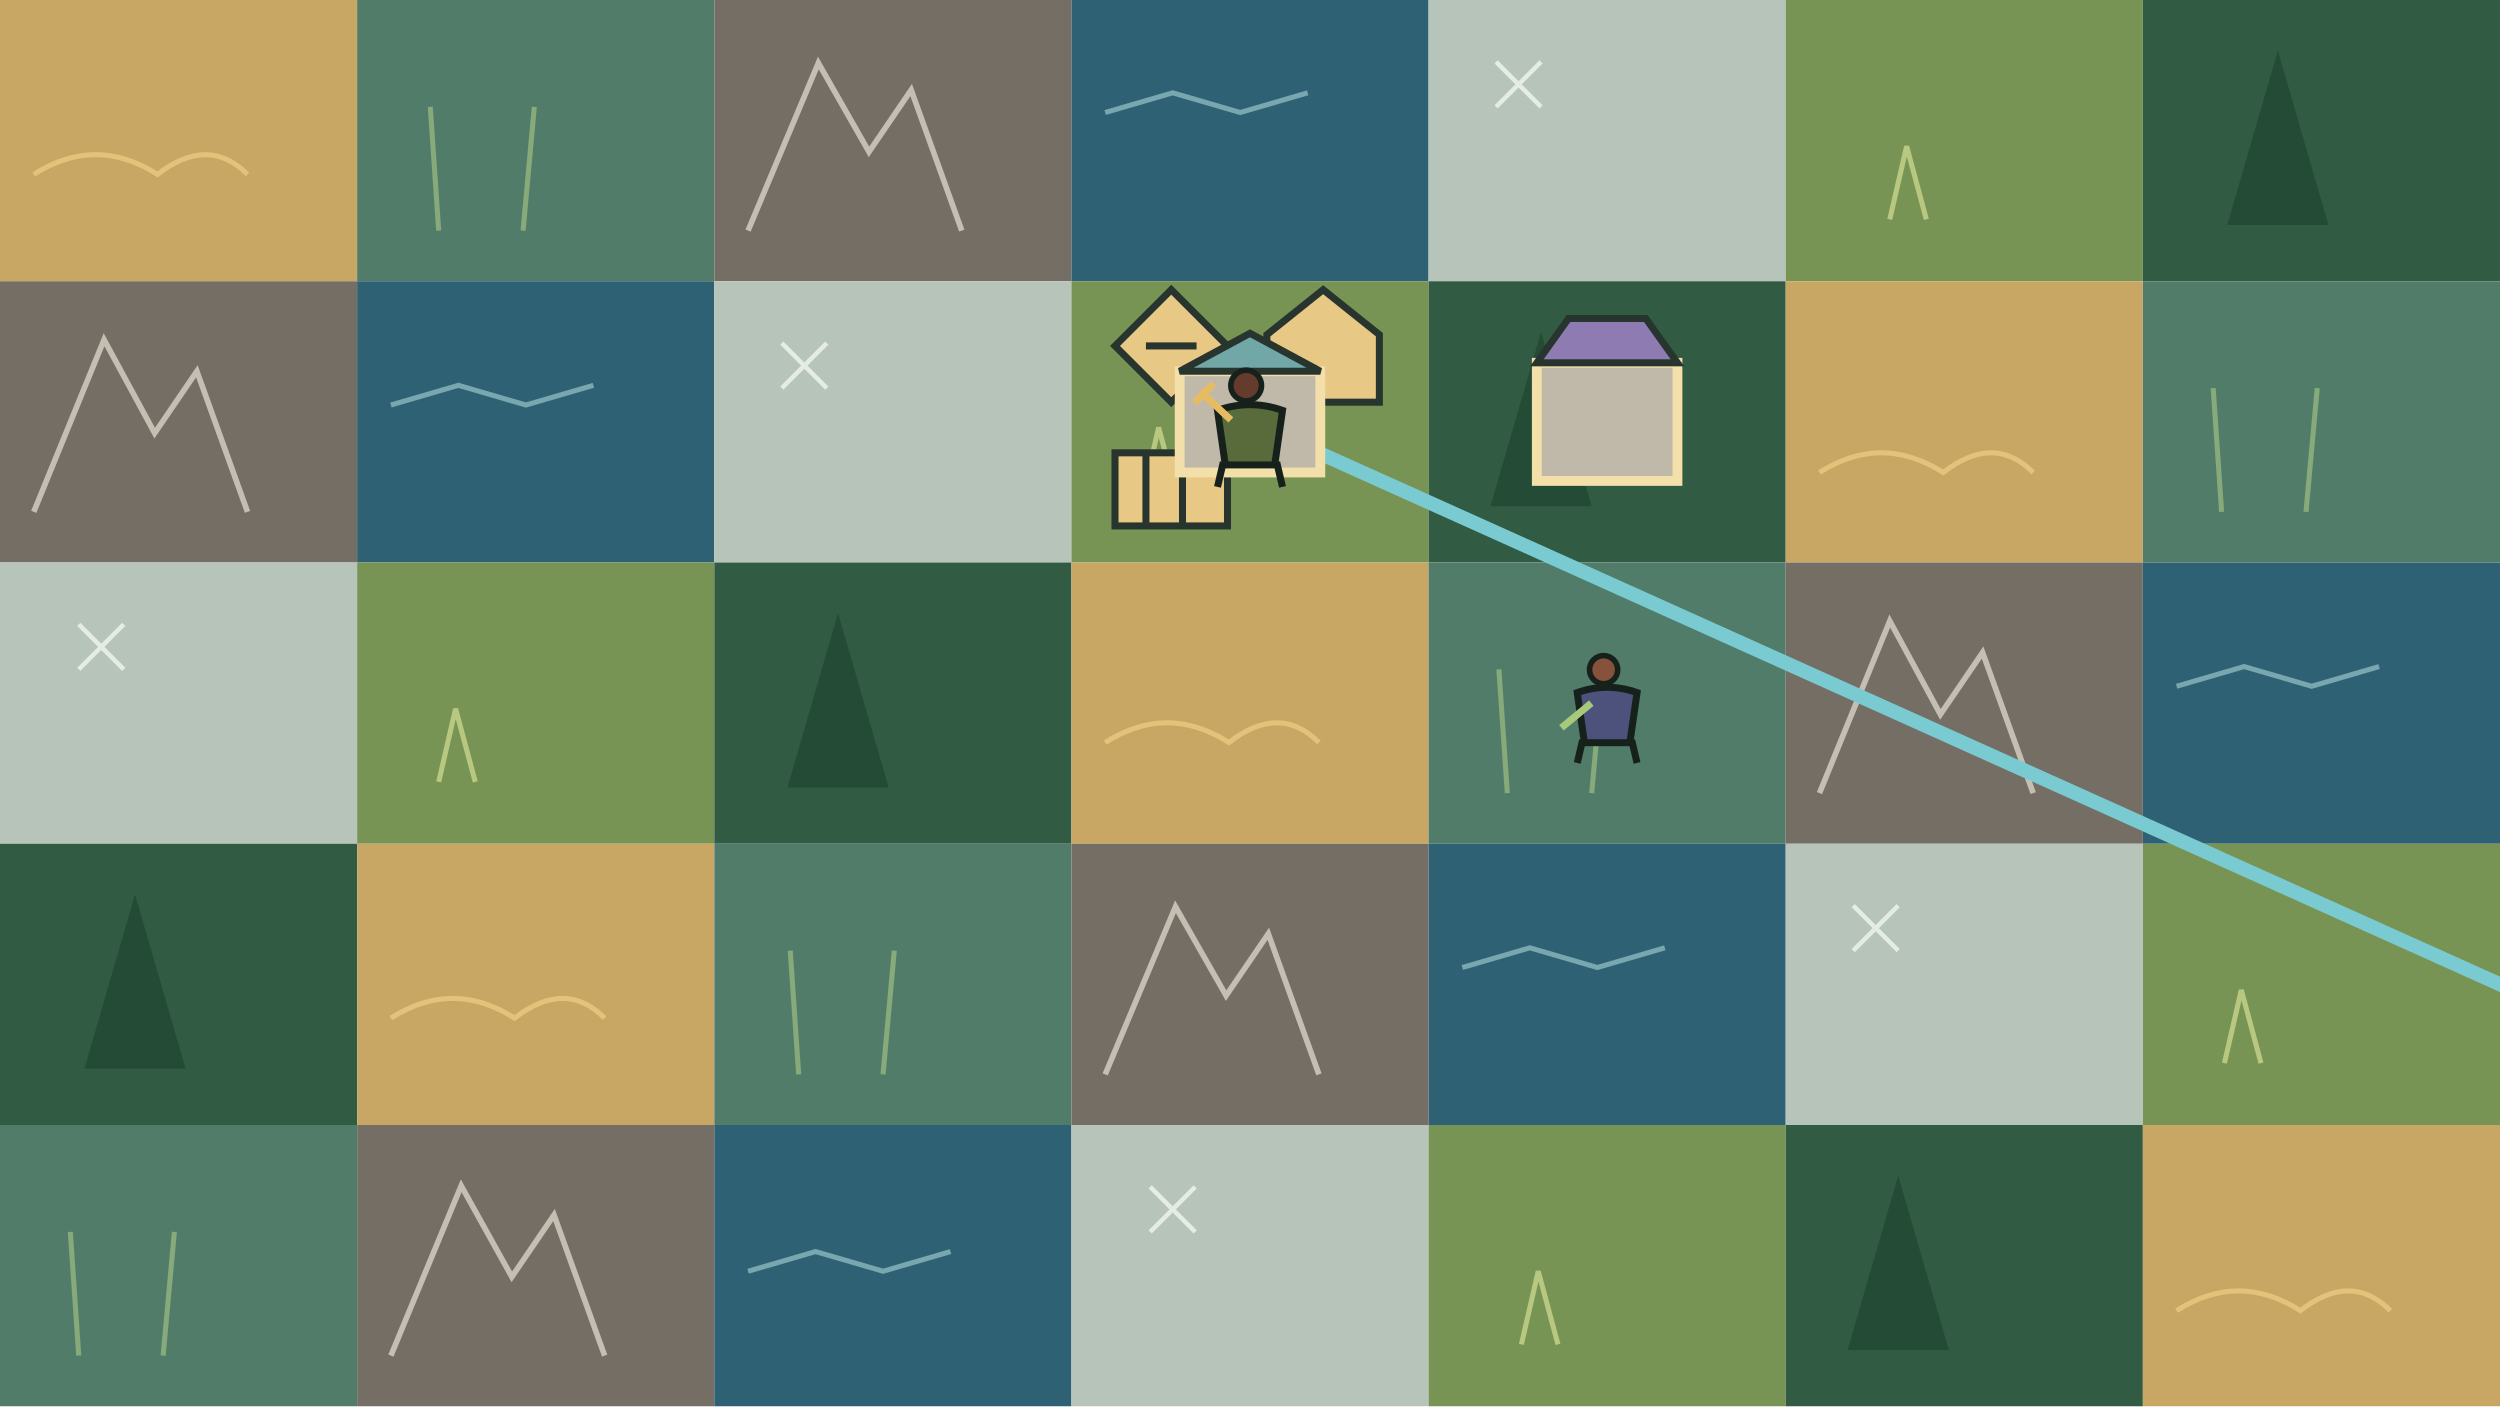
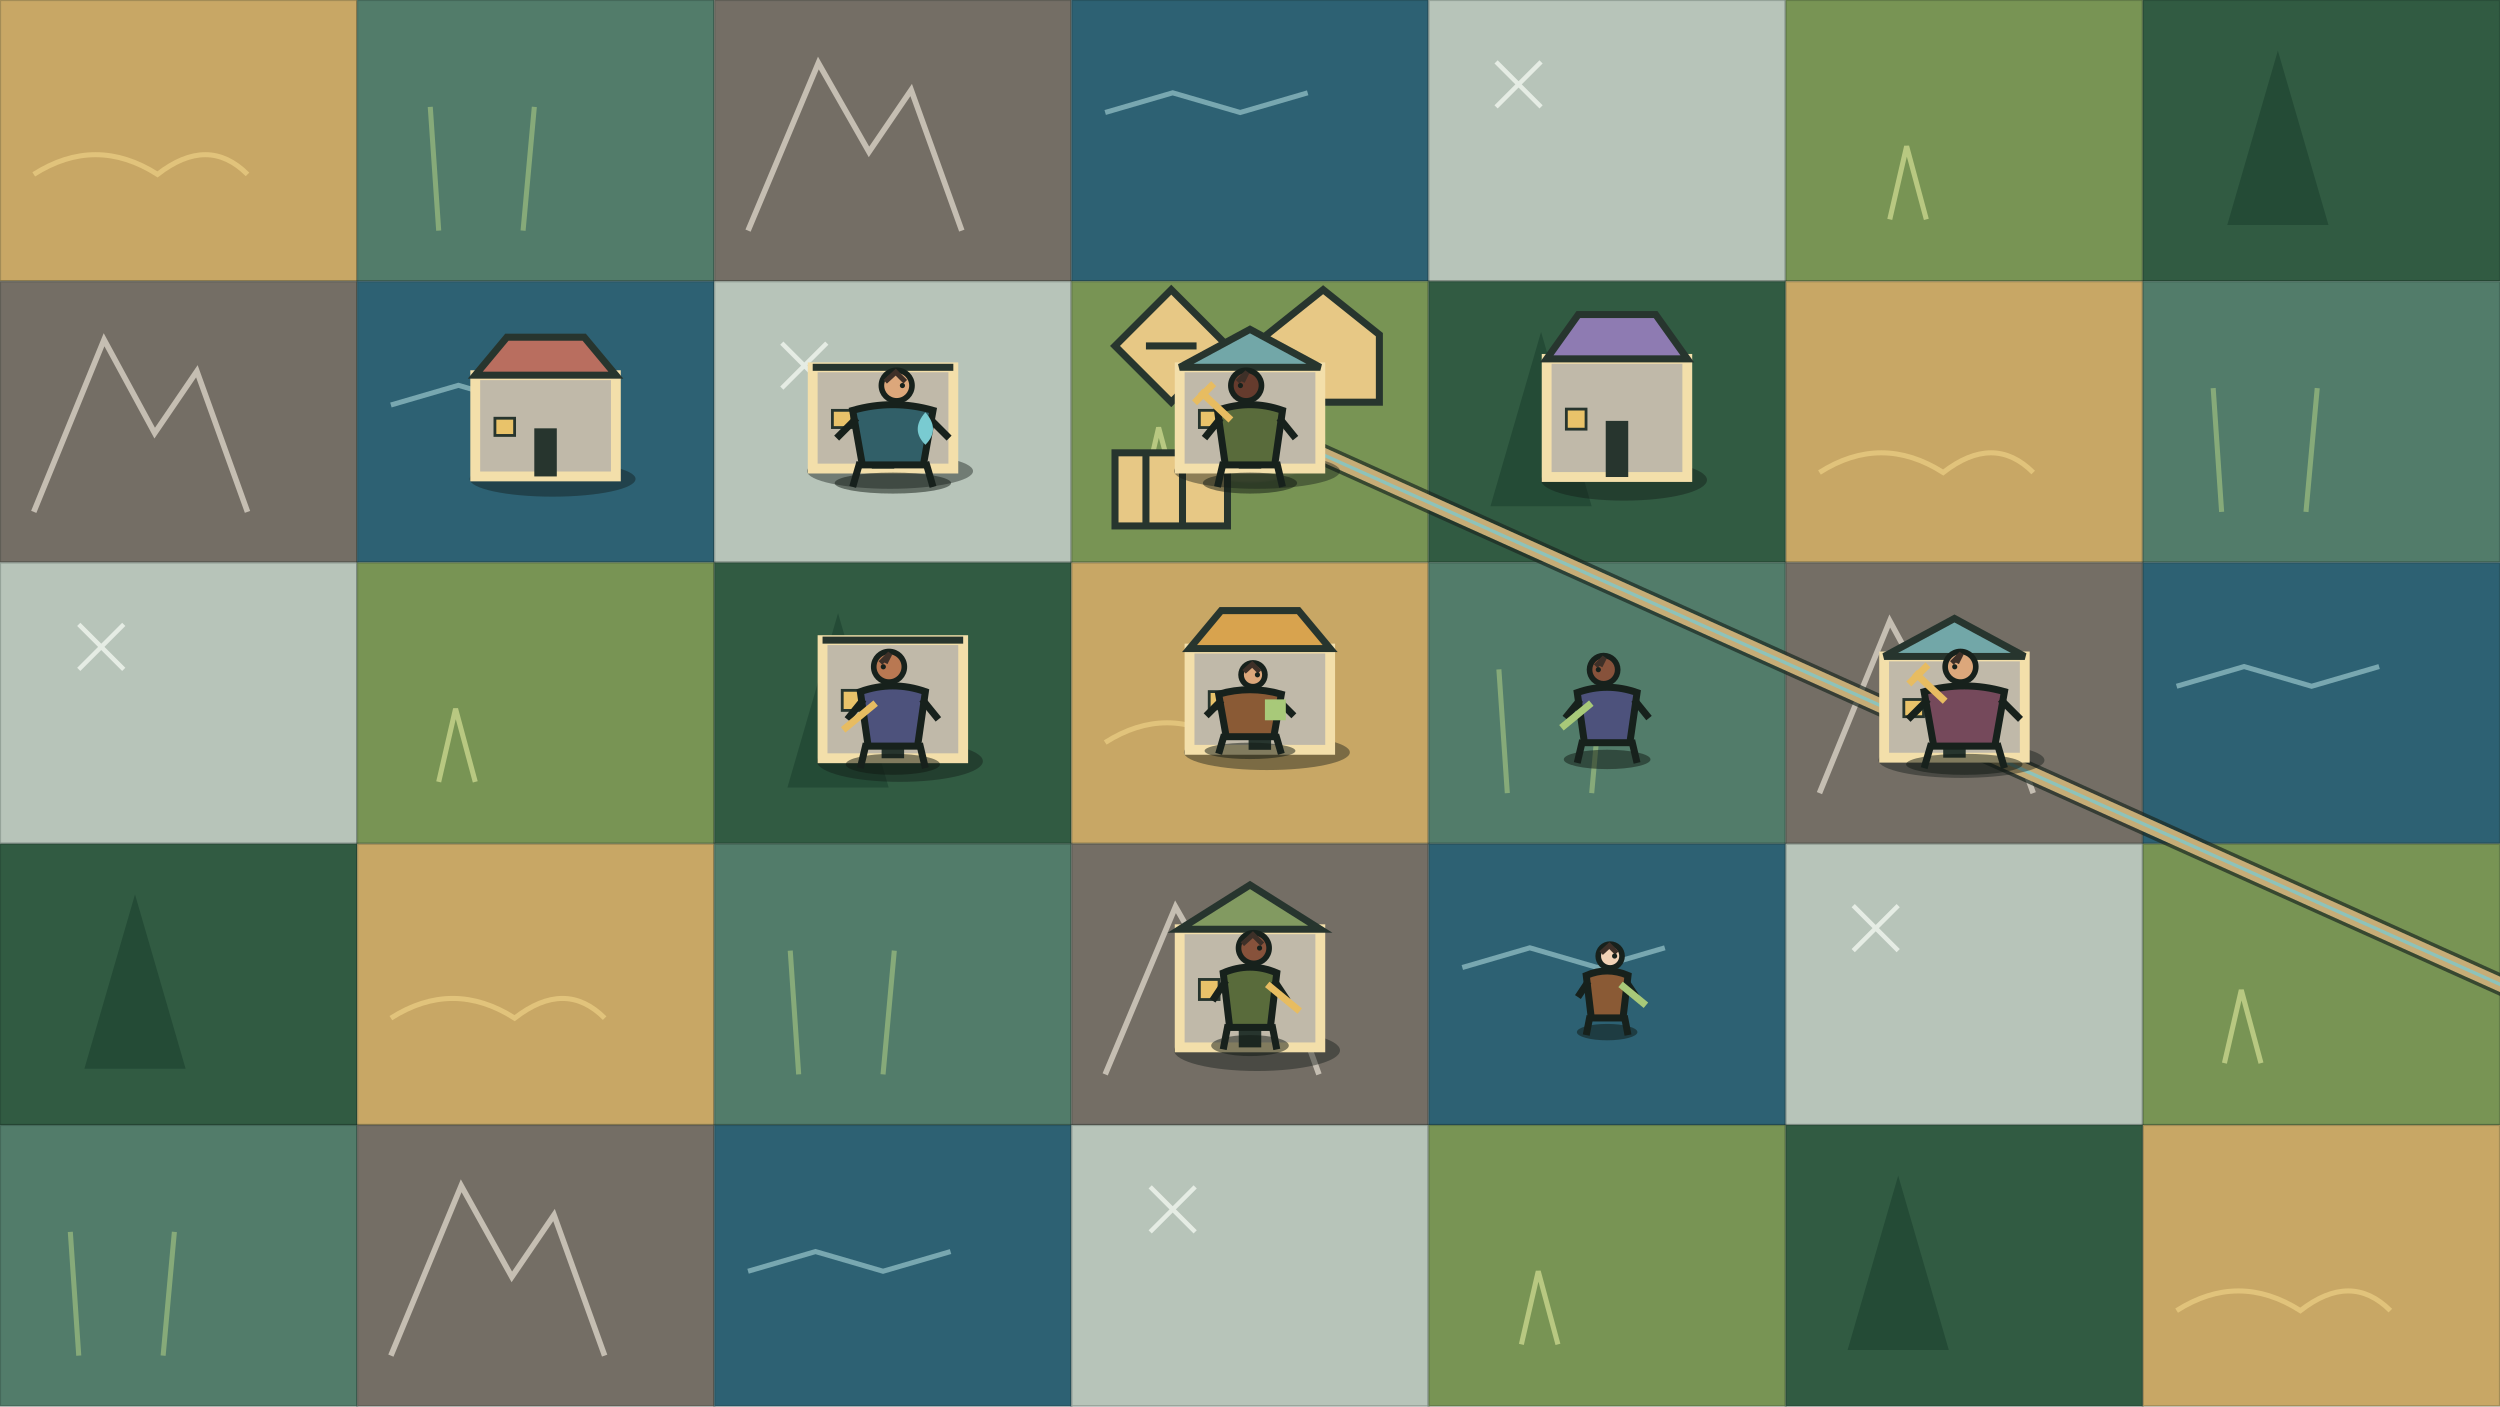
- <svg xmlns="http://www.w3.org/2000/svg" aria-label="town close render baseline" data-detail="close" data-signature="m10.5-r2-0f4974d7" height="540" viewBox="0 0 960 540" width="960">
+ <svg xmlns="http://www.w3.org/2000/svg" aria-label="town close render baseline" data-detail="close" data-signature="m10.5-r2-af1fc78b" height="540" viewBox="0 0 960 540" width="960">
  <g id="terrain">
-     <rect data-pattern="none" data-tile="17" data-value="0" fill="#c8a765" height="108" width="137.14" x="0" y="0" />
-     <rect data-pattern="none" data-tile="18" data-value="0" fill="#527c6a" height="108" width="137.14" x="137.14" y="0" />
-     <rect data-pattern="none" data-tile="19" data-value="0" fill="#746e65" height="108" width="137.14" x="274.29" y="0" />
-     <rect data-pattern="none" data-tile="20" data-value="0" fill="#2d6173" height="108" width="137.14" x="411.43" y="0" />
-     <rect data-pattern="none" data-tile="21" data-value="0" fill="#b7c4b9" height="108" width="137.14" x="548.57" y="0" />
-     <rect data-pattern="none" data-tile="22" data-value="0" fill="#789454" height="108" width="137.14" x="685.71" y="0" />
-     <rect data-pattern="none" data-tile="23" data-value="0" fill="#315b42" height="108" width="137.14" x="822.86" y="0" />
-     <rect data-pattern="none" data-tile="33" data-value="0" fill="#746e65" height="108" width="137.14" x="0" y="108" />
-     <rect data-pattern="none" data-tile="34" data-value="0" fill="#2d6173" height="108" width="137.14" x="137.14" y="108" />
-     <rect data-pattern="none" data-tile="35" data-value="0" fill="#b7c4b9" height="108" width="137.14" x="274.29" y="108" />
-     <rect data-pattern="none" data-tile="36" data-value="0" fill="#789454" height="108" width="137.14" x="411.43" y="108" />
-     <rect data-pattern="none" data-tile="37" data-value="0" fill="#315b42" height="108" width="137.14" x="548.57" y="108" />
-     <rect data-pattern="none" data-tile="38" data-value="0" fill="#c8a765" height="108" width="137.14" x="685.71" y="108" />
-     <rect data-pattern="none" data-tile="39" data-value="0" fill="#527c6a" height="108" width="137.14" x="822.86" y="108" />
-     <rect data-pattern="none" data-tile="49" data-value="0" fill="#b7c4b9" height="108" width="137.14" x="0" y="216" />
-     <rect data-pattern="none" data-tile="50" data-value="0" fill="#789454" height="108" width="137.14" x="137.14" y="216" />
-     <rect data-pattern="none" data-tile="51" data-value="0" fill="#315b42" height="108" width="137.14" x="274.29" y="216" />
-     <rect data-pattern="none" data-tile="52" data-value="0" fill="#c8a765" height="108" width="137.14" x="411.43" y="216" />
-     <rect data-pattern="none" data-tile="53" data-value="0" fill="#527c6a" height="108" width="137.14" x="548.57" y="216" />
-     <rect data-pattern="none" data-tile="54" data-value="0" fill="#746e65" height="108" width="137.14" x="685.71" y="216" />
-     <rect data-pattern="none" data-tile="55" data-value="0" fill="#2d6173" height="108" width="137.14" x="822.86" y="216" />
-     <rect data-pattern="none" data-tile="65" data-value="0" fill="#315b42" height="108" width="137.14" x="0" y="324" />
-     <rect data-pattern="none" data-tile="66" data-value="0" fill="#c8a765" height="108" width="137.14" x="137.14" y="324" />
-     <rect data-pattern="none" data-tile="67" data-value="0" fill="#527c6a" height="108" width="137.14" x="274.29" y="324" />
-     <rect data-pattern="none" data-tile="68" data-value="0" fill="#746e65" height="108" width="137.14" x="411.43" y="324" />
-     <rect data-pattern="none" data-tile="69" data-value="0" fill="#2d6173" height="108" width="137.14" x="548.57" y="324" />
-     <rect data-pattern="none" data-tile="70" data-value="0" fill="#b7c4b9" height="108" width="137.14" x="685.71" y="324" />
-     <rect data-pattern="none" data-tile="71" data-value="0" fill="#789454" height="108" width="137.14" x="822.86" y="324" />
-     <rect data-pattern="none" data-tile="81" data-value="0" fill="#527c6a" height="108" width="137.14" x="0" y="432" />
-     <rect data-pattern="none" data-tile="82" data-value="0" fill="#746e65" height="108" width="137.14" x="137.14" y="432" />
-     <rect data-pattern="none" data-tile="83" data-value="0" fill="#2d6173" height="108" width="137.14" x="274.29" y="432" />
-     <rect data-pattern="none" data-tile="84" data-value="0" fill="#b7c4b9" height="108" width="137.14" x="411.43" y="432" />
-     <rect data-pattern="none" data-tile="85" data-value="0" fill="#789454" height="108" width="137.14" x="548.57" y="432" />
-     <rect data-pattern="none" data-tile="86" data-value="0" fill="#315b42" height="108" width="137.14" x="685.71" y="432" />
-     <rect data-pattern="none" data-tile="87" data-value="0" fill="#c8a765" height="108" width="137.14" x="822.86" y="432" />
+     <rect data-pattern="none" data-tile="17" data-value="0" fill="#c8a765" height="108" stroke="#102119" stroke-opacity="0.2" stroke-width="0.86" width="137.14" x="0" y="0" />
+     <rect data-pattern="none" data-tile="18" data-value="0" fill="#527c6a" height="108" stroke="#102119" stroke-opacity="0.2" stroke-width="0.86" width="137.14" x="137.14" y="0" />
+     <rect data-pattern="none" data-tile="19" data-value="0" fill="#746e65" height="108" stroke="#102119" stroke-opacity="0.2" stroke-width="0.86" width="137.14" x="274.29" y="0" />
+     <rect data-pattern="none" data-tile="20" data-value="0" fill="#2d6173" height="108" stroke="#102119" stroke-opacity="0.2" stroke-width="0.86" width="137.14" x="411.43" y="0" />
+     <rect data-pattern="none" data-tile="21" data-value="0" fill="#b7c4b9" height="108" stroke="#102119" stroke-opacity="0.2" stroke-width="0.86" width="137.14" x="548.57" y="0" />
+     <rect data-pattern="none" data-tile="22" data-value="0" fill="#789454" height="108" stroke="#102119" stroke-opacity="0.2" stroke-width="0.86" width="137.14" x="685.71" y="0" />
+     <rect data-pattern="none" data-tile="23" data-value="0" fill="#315b42" height="108" stroke="#102119" stroke-opacity="0.2" stroke-width="0.86" width="137.14" x="822.86" y="0" />
+     <rect data-pattern="none" data-tile="33" data-value="0" fill="#746e65" height="108" stroke="#102119" stroke-opacity="0.2" stroke-width="0.86" width="137.14" x="0" y="108" />
+     <rect data-pattern="none" data-tile="34" data-value="0" fill="#2d6173" height="108" stroke="#102119" stroke-opacity="0.2" stroke-width="0.86" width="137.14" x="137.14" y="108" />
+     <rect data-pattern="none" data-tile="35" data-value="0" fill="#b7c4b9" height="108" stroke="#102119" stroke-opacity="0.2" stroke-width="0.86" width="137.14" x="274.29" y="108" />
+     <rect data-pattern="none" data-tile="36" data-value="0" fill="#789454" height="108" stroke="#102119" stroke-opacity="0.2" stroke-width="0.86" width="137.14" x="411.43" y="108" />
+     <rect data-pattern="none" data-tile="37" data-value="0" fill="#315b42" height="108" stroke="#102119" stroke-opacity="0.2" stroke-width="0.86" width="137.14" x="548.57" y="108" />
+     <rect data-pattern="none" data-tile="38" data-value="0" fill="#c8a765" height="108" stroke="#102119" stroke-opacity="0.2" stroke-width="0.86" width="137.14" x="685.71" y="108" />
+     <rect data-pattern="none" data-tile="39" data-value="0" fill="#527c6a" height="108" stroke="#102119" stroke-opacity="0.2" stroke-width="0.86" width="137.14" x="822.86" y="108" />
+     <rect data-pattern="none" data-tile="49" data-value="0" fill="#b7c4b9" height="108" stroke="#102119" stroke-opacity="0.2" stroke-width="0.86" width="137.14" x="0" y="216" />
+     <rect data-pattern="none" data-tile="50" data-value="0" fill="#789454" height="108" stroke="#102119" stroke-opacity="0.2" stroke-width="0.86" width="137.14" x="137.14" y="216" />
+     <rect data-pattern="none" data-tile="51" data-value="0" fill="#315b42" height="108" stroke="#102119" stroke-opacity="0.2" stroke-width="0.86" width="137.14" x="274.29" y="216" />
+     <rect data-pattern="none" data-tile="52" data-value="0" fill="#c8a765" height="108" stroke="#102119" stroke-opacity="0.2" stroke-width="0.86" width="137.14" x="411.43" y="216" />
+     <rect data-pattern="none" data-tile="53" data-value="0" fill="#527c6a" height="108" stroke="#102119" stroke-opacity="0.2" stroke-width="0.86" width="137.14" x="548.57" y="216" />
+     <rect data-pattern="none" data-tile="54" data-value="0" fill="#746e65" height="108" stroke="#102119" stroke-opacity="0.2" stroke-width="0.86" width="137.14" x="685.71" y="216" />
+     <rect data-pattern="none" data-tile="55" data-value="0" fill="#2d6173" height="108" stroke="#102119" stroke-opacity="0.2" stroke-width="0.86" width="137.14" x="822.86" y="216" />
+     <rect data-pattern="none" data-tile="65" data-value="0" fill="#315b42" height="108" stroke="#102119" stroke-opacity="0.2" stroke-width="0.86" width="137.14" x="0" y="324" />
+     <rect data-pattern="none" data-tile="66" data-value="0" fill="#c8a765" height="108" stroke="#102119" stroke-opacity="0.2" stroke-width="0.86" width="137.14" x="137.14" y="324" />
+     <rect data-pattern="none" data-tile="67" data-value="0" fill="#527c6a" height="108" stroke="#102119" stroke-opacity="0.2" stroke-width="0.86" width="137.14" x="274.29" y="324" />
+     <rect data-pattern="none" data-tile="68" data-value="0" fill="#746e65" height="108" stroke="#102119" stroke-opacity="0.2" stroke-width="0.86" width="137.14" x="411.43" y="324" />
+     <rect data-pattern="none" data-tile="69" data-value="0" fill="#2d6173" height="108" stroke="#102119" stroke-opacity="0.2" stroke-width="0.86" width="137.14" x="548.57" y="324" />
+     <rect data-pattern="none" data-tile="70" data-value="0" fill="#b7c4b9" height="108" stroke="#102119" stroke-opacity="0.2" stroke-width="0.86" width="137.14" x="685.71" y="324" />
+     <rect data-pattern="none" data-tile="71" data-value="0" fill="#789454" height="108" stroke="#102119" stroke-opacity="0.2" stroke-width="0.86" width="137.14" x="822.86" y="324" />
+     <rect data-pattern="none" data-tile="81" data-value="0" fill="#527c6a" height="108" stroke="#102119" stroke-opacity="0.2" stroke-width="0.86" width="137.14" x="0" y="432" />
+     <rect data-pattern="none" data-tile="82" data-value="0" fill="#746e65" height="108" stroke="#102119" stroke-opacity="0.2" stroke-width="0.86" width="137.14" x="137.14" y="432" />
+     <rect data-pattern="none" data-tile="83" data-value="0" fill="#2d6173" height="108" stroke="#102119" stroke-opacity="0.2" stroke-width="0.86" width="137.14" x="274.29" y="432" />
+     <rect data-pattern="none" data-tile="84" data-value="0" fill="#b7c4b9" height="108" stroke="#102119" stroke-opacity="0.2" stroke-width="0.86" width="137.14" x="411.43" y="432" />
+     <rect data-pattern="none" data-tile="85" data-value="0" fill="#789454" height="108" stroke="#102119" stroke-opacity="0.2" stroke-width="0.86" width="137.14" x="548.57" y="432" />
+     <rect data-pattern="none" data-tile="86" data-value="0" fill="#315b42" height="108" stroke="#102119" stroke-opacity="0.2" stroke-width="0.86" width="137.14" x="685.71" y="432" />
+     <rect data-pattern="none" data-tile="87" data-value="0" fill="#c8a765" height="108" stroke="#102119" stroke-opacity="0.2" stroke-width="0.86" width="137.14" x="822.86" y="432" />
  </g>
  <g id="terrain-texture">
    <path d="M12.96 66.96Q36.72 51.84 60.48 66.96Q79.92 51.84 95.04 66.96" fill="none" stroke="#e1c37b" stroke-width="1.94" />
    <path d="M168.46 88.56L165.22 41.04M200.86 88.56L205.18 41.04" fill="none" stroke="#86aa79" stroke-width="1.94" />
    <path d="M287.25 88.56L314.25 24.19L333.69 58.32L349.89 34.56L369.33 88.56" fill="none" stroke="#c5beb2" stroke-width="2.16" />
    <path d="M424.39 43.2L450.31 35.64L476.23 43.2L502.15 35.64" fill="none" stroke="#78a7b0" stroke-width="1.94" />
    <path d="M574.49 23.76L591.77 41.04M591.77 23.76L574.49 41.04" fill="none" stroke="#e5ece4" stroke-width="1.73" />
    <path d="M725.67 84.24L732.15 56.16L739.71 84.24" fill="none" stroke="#b8c881" stroke-width="1.94" />
    <path d="M855.26 86.4L874.7 19.44L894.14 86.4Z" fill="#244b36" />
    <path d="M12.96 196.56L39.96 130.46L59.4 166.32L75.6 142.56L95.04 196.56" fill="none" stroke="#c5beb2" stroke-width="2.16" />
    <path d="M150.1 155.52L176.02 147.96L201.94 155.52L227.86 147.96" fill="none" stroke="#78a7b0" stroke-width="1.94" />
    <path d="M300.21 131.76L317.49 149.04M317.49 131.76L300.21 149.04" fill="none" stroke="#e5ece4" stroke-width="1.73" />
    <path d="M438.43 192.24L444.91 164.16L452.47 192.24" fill="none" stroke="#b8c881" stroke-width="1.94" />
    <path d="M572.33 194.4L591.77 127.44L611.21 194.4Z" fill="#244b36" />
    <path d="M698.67 181.44Q722.43 166.32 746.19 181.44Q765.63 166.32 780.75 181.44" fill="none" stroke="#e1c37b" stroke-width="1.94" />
    <path d="M853.1 196.56L849.86 149.04M885.5 196.56L889.82 149.04" fill="none" stroke="#86aa79" stroke-width="1.94" />
    <path d="M30.24 239.76L47.52 257.04M47.52 239.76L30.24 257.04" fill="none" stroke="#e5ece4" stroke-width="1.73" />
    <path d="M168.46 300.24L174.94 272.16L182.5 300.24" fill="none" stroke="#b8c881" stroke-width="1.94" />
    <path d="M302.37 302.4L321.81 235.44L341.25 302.4Z" fill="#244b36" />
    <path d="M424.39 285.12Q448.15 270 471.91 285.12Q491.35 270 506.47 285.12" fill="none" stroke="#e1c37b" stroke-width="1.94" />
    <path d="M578.81 304.56L575.57 257.04M611.21 304.56L615.53 257.04" fill="none" stroke="#86aa79" stroke-width="1.94" />
    <path d="M698.67 304.56L725.67 238.46L745.11 274.32L761.31 250.56L780.75 304.56" fill="none" stroke="#c5beb2" stroke-width="2.16" />
    <path d="M835.82 263.52L861.74 255.96L887.66 263.52L913.58 255.96" fill="none" stroke="#78a7b0" stroke-width="1.94" />
    <path d="M32.4 410.4L51.84 343.44L71.28 410.4Z" fill="#244b36" />
    <path d="M150.1 390.96Q173.86 375.84 197.62 390.96Q217.06 375.84 232.18 390.96" fill="none" stroke="#e1c37b" stroke-width="1.94" />
    <path d="M306.69 412.56L303.45 365.04M339.09 412.56L343.41 365.04" fill="none" stroke="#86aa79" stroke-width="1.94" />
    <path d="M424.39 412.56L451.39 348.19L470.83 382.32L487.03 358.56L506.47 412.56" fill="none" stroke="#c5beb2" stroke-width="2.16" />
    <path d="M561.53 371.52L587.45 363.96L613.37 371.52L639.29 363.96" fill="none" stroke="#78a7b0" stroke-width="1.94" />
    <path d="M711.63 347.76L728.91 365.04M728.91 347.76L711.63 365.04" fill="none" stroke="#e5ece4" stroke-width="1.73" />
    <path d="M854.18 408.24L860.66 380.16L868.22 408.24" fill="none" stroke="#b8c881" stroke-width="1.94" />
    <path d="M30.24 520.56L27 473.04M62.64 520.56L66.96 473.04" fill="none" stroke="#86aa79" stroke-width="1.94" />
    <path d="M150.1 520.56L177.1 455.33L196.54 490.32L212.74 466.56L232.18 520.56" fill="none" stroke="#c5beb2" stroke-width="2.16" />
    <path d="M287.25 488.16L313.17 480.6L339.09 488.16L365.01 480.6" fill="none" stroke="#78a7b0" stroke-width="1.94" />
    <path d="M441.67 455.76L458.95 473.04M458.95 455.76L441.67 473.04" fill="none" stroke="#e5ece4" stroke-width="1.73" />
    <path d="M584.21 516.24L590.69 488.16L598.25 516.24" fill="none" stroke="#b8c881" stroke-width="1.94" />
    <path d="M709.47 518.4L728.91 451.44L748.35 518.4Z" fill="#244b36" />
    <path d="M835.82 503.28Q859.58 488.16 883.34 503.28Q902.78 488.16 917.9 503.28" fill="none" stroke="#e1c37b" stroke-width="1.94" />
  </g>
  <g id="routes">
-     <path d="M480 162L1440 594" data-route="3" data-status="active" fill="none" stroke="#79cbd1" stroke-width="5.4" />
+     <g data-route="3" data-status="active">
+       <path d="M480 162L1440 594" fill="none" stroke="#1c2922" stroke-opacity="0.7" stroke-width="8.1" />
+       <path d="M480 162L1440 594" fill="none" stroke="#c6ad77" stroke-width="5.4" />
+       <path d="M480 162L1440 594" fill="none" stroke="#79cbd1" stroke-opacity="0.75" stroke-width="1.3" />
+     </g>
  </g>
  <g id="settlements">
-     <path d="M456.24 162L503.76 162M463.37 148.93L496.63 148.93" data-layout="linear" data-settlement="1" fill="none" stroke="#829a61" stroke-width="4.86" />
+     <g data-layout="linear" data-settlement="1">
+       <ellipse cx="480" cy="168.65" fill="#ead8a0" fill-opacity="0.24" rx="28.51" ry="16.63" stroke="#829a61" stroke-opacity="0.45" />
+       <path d="M456.24 162L503.76 162M463.37 148.93L496.63 148.93" fill="none" stroke="#829a61" stroke-width="4.86" />
+     </g>
  </g>
  <g id="built-environment">
    <path d="M486.48 154.44V128.52L508.08 111.24L529.68 128.52V154.44Z" data-kind="district" data-material="stone" fill="#e7c885" stroke="#27352e" stroke-width="2.7" />
    <path d="M428.16 173.88H471.36V201.96H428.16Z M440.04 173.88V201.96M454.08 173.88V201.96" data-kind="farm" data-material="stone" fill="#e7c885" stroke="#27352e" stroke-width="2.7" />
    <path d="M449.76 111.24L471.36 132.84L449.76 154.44L428.16 132.84Z M440.04 132.84H459.48" data-kind="infrastructure" data-material="stone" fill="#e7c885" stroke="#27352e" stroke-width="2.7" />
    <path d="M458.4 162H501.6" data-kind="road" data-material="stone" fill="none" stroke="#27352e" stroke-width="2.7" />
  </g>
  <g id="ruins">
    <path d="M461.64 180.36V151.9L476.33 143.64V180.36M481.84 180.36V158.33L498.36 149.15V180.36" data-ruin="7" fill="none" stroke="#d76d55" stroke-width="4.32" />
  </g>
  <g id="structures">
    <g data-condition="sound" data-form="home" data-progress="1000" data-roof="gable" data-state="3" data-structure="1">
-       <path d="M453 142.56H507V181.44H453Z" fill="#c0b9a9" stroke="#f3dfaa" stroke-width="3.78" />
-       <path d="M453 142.56L480 127.98L507 142.56Z" fill="#72a7a8" stroke="#27352e" stroke-width="2.7" />
+       <ellipse cx="482.7" cy="180.9" fill="#111a16" fill-opacity="0.42" rx="31.86" ry="6.8" />
+       <path d="M453 141.05H507V179.93H453Z" fill="#c0b9a9" stroke="#f3dfaa" stroke-width="3.78" />
+       <path d="M453 141.05L480 126.47L507 141.05Z" fill="#72a7a8" stroke="#27352e" stroke-width="2.7" />
+       <rect fill="#27352e" height="18.47" width="8.64" x="475.68" y="161.46" />
+       <rect fill="#e9c36a" height="6.61" stroke="#27352e" stroke-width="1.08" width="7.56" x="460.56" y="157.57" />
    </g>
    <g data-condition="worn" data-form="storehouse" data-progress="650" data-roof="hip" data-state="2" data-structure="2">
-       <path d="M590.14 139.32H644.14V184.68H590.14Z" fill="#c0b9a9" stroke="#f3dfaa" stroke-width="3.78" />
-       <path d="M590.14 139.32L602.29 122.31H631.99L644.14 139.32Z" fill="#8e7bb2" stroke="#27352e" stroke-width="2.7" />
+       <ellipse cx="623.62" cy="184.3" fill="#111a16" fill-opacity="0.42" rx="31.86" ry="7.94" />
+       <path d="M593.92 137.81H647.92V183.17H593.92Z" fill="#c0b9a9" stroke="#f3dfaa" stroke-width="3.78" />
+       <path d="M593.92 137.81L606.07 120.8H635.77L647.92 137.81Z" fill="#8e7bb2" stroke="#27352e" stroke-width="2.7" />
+       <rect fill="#27352e" height="21.55" width="8.64" x="616.6" y="161.62" />
+       <rect fill="#e9c36a" height="7.71" stroke="#27352e" stroke-width="1.08" width="7.56" x="601.48" y="157.09" />
+     </g>
+     <g data-condition="sound" data-form="home" data-progress="1000" data-roof="hip" data-state="3" data-structure="11">
+       <ellipse cx="212.19" cy="183.92" fill="#111a16" fill-opacity="0.42" rx="31.86" ry="6.8" />
+       <path d="M182.49 144.07H236.49V182.95H182.49Z" fill="#c0b9a9" stroke="#f3dfaa" stroke-width="3.78" />
+       <path d="M182.49 144.07L194.64 129.49H224.34L236.49 144.07Z" fill="#b96e5f" stroke="#27352e" stroke-width="2.7" />
+       <rect fill="#27352e" height="18.47" width="8.64" x="205.17" y="164.48" />
+       <rect fill="#e9c36a" height="6.61" stroke="#27352e" stroke-width="1.08" width="7.56" x="190.05" y="160.6" />
+     </g>
+     <g data-condition="sound" data-form="home" data-progress="1000" data-roof="flat" data-state="3" data-structure="12">
+       <ellipse cx="341.78" cy="180.9" fill="#111a16" fill-opacity="0.42" rx="31.86" ry="6.8" />
+       <path d="M312.08 141.05H366.08V179.93H312.08Z" fill="#c0b9a9" stroke="#f3dfaa" stroke-width="3.78" />
+       <path d="M312.08 141.05H366.08" fill="#b96e5f" stroke="#27352e" stroke-width="2.7" />
+       <rect fill="#27352e" height="18.47" width="8.64" x="334.76" y="161.46" />
+       <rect fill="#e9c36a" height="6.61" stroke="#27352e" stroke-width="1.08" width="7.56" x="319.64" y="157.57" />
+     </g>
+     <g data-condition="sound" data-form="storehouse" data-progress="1000" data-roof="flat" data-state="3" data-structure="13">
+       <ellipse cx="345.56" cy="292.3" fill="#111a16" fill-opacity="0.42" rx="31.86" ry="7.94" />
+       <path d="M315.86 245.81H369.86V291.17H315.86Z" fill="#c0b9a9" stroke="#f3dfaa" stroke-width="3.78" />
+       <path d="M315.86 245.81H369.86" fill="#8e7bb2" stroke="#27352e" stroke-width="2.7" />
+       <rect fill="#27352e" height="21.55" width="8.64" x="338.54" y="269.62" />
+       <rect fill="#e9c36a" height="7.71" stroke="#27352e" stroke-width="1.08" width="7.56" x="323.42" y="265.09" />
+     </g>
+     <g data-condition="sound" data-form="home" data-progress="1000" data-roof="hip" data-state="3" data-structure="14">
+       <ellipse cx="486.48" cy="288.9" fill="#111a16" fill-opacity="0.42" rx="31.86" ry="6.8" />
+       <path d="M456.78 249.05H510.78V287.93H456.78Z" fill="#c0b9a9" stroke="#f3dfaa" stroke-width="3.78" />
+       <path d="M456.78 249.05L468.93 234.47H498.63L510.78 249.05Z" fill="#d8a34e" stroke="#27352e" stroke-width="2.7" />
+       <rect fill="#27352e" height="18.47" width="8.64" x="479.46" y="269.46" />
+       <rect fill="#e9c36a" height="6.61" stroke="#27352e" stroke-width="1.08" width="7.56" x="464.34" y="265.57" />
+     </g>
+     <g data-condition="worn" data-form="home" data-progress="780" data-roof="gable" data-state="2" data-structure="15">
+       <ellipse cx="753.21" cy="291.92" fill="#111a16" fill-opacity="0.42" rx="31.86" ry="6.8" />
+       <path d="M723.51 252.07H777.51V290.95H723.51Z" fill="#c0b9a9" stroke="#f3dfaa" stroke-width="3.78" />
+       <path d="M723.51 252.07L750.51 237.49L777.51 252.07Z" fill="#72a7a8" stroke="#27352e" stroke-width="2.7" />
+       <rect fill="#27352e" height="18.47" width="8.64" x="746.19" y="272.48" />
+       <rect fill="#e9c36a" height="6.61" stroke="#27352e" stroke-width="1.08" width="7.56" x="731.07" y="268.6" />
+     </g>
+     <g data-condition="sound" data-form="storehouse" data-progress="1000" data-roof="gable" data-state="3" data-structure="16">
+       <ellipse cx="482.7" cy="403.33" fill="#111a16" fill-opacity="0.42" rx="31.86" ry="7.94" />
+       <path d="M453 356.83H507V402.19H453Z" fill="#c0b9a9" stroke="#f3dfaa" stroke-width="3.78" />
+       <path d="M453 356.83L480 339.82L507 356.83Z" fill="#829a61" stroke="#27352e" stroke-width="2.7" />
+       <rect fill="#27352e" height="21.55" width="8.64" x="475.68" y="380.65" />
+       <rect fill="#e9c36a" height="7.71" stroke="#27352e" stroke-width="1.08" width="7.56" x="460.56" y="376.11" />
    </g>
  </g>
  <g id="space-landmarks" />
  <g id="agents">
    <g data-accent="sash" data-activity="build" data-agent="1" data-facing="left" data-health="sound" data-silhouette="upright">
+       <ellipse cx="480" cy="185.5" fill="#101813" fill-opacity="0.5" rx="18.1" ry="4.04" />
      <path d="M467.52 157.59Q480 153.19 492.48 157.59L489.49 178.52H470.51Z" fill="#596b3b" stroke="#17211c" stroke-width="2.7" />
      <circle cx="478.53" cy="148.05" fill="#653b2d" r="5.88" stroke="#17211c" stroke-width="2.16" />
-       <path d="M469.76 177.42L467.52 186.97M490.24 177.42L492.48 186.97" fill="none" stroke="#17211c" stroke-width="2.7" />
+       <path d="M477.06 146.58L478.9 142.91L475.23 146.58" fill="none" stroke="#3e3028" stroke-width="1.94" />
+       <circle cx="476.33" cy="148.05" fill="#17211c" r="1" />
+       <path d="M468.76 160.53L462.52 168.24M491.24 160.53L497.48 168.24M469.76 177.42L467.52 186.97M490.24 177.42L492.48 186.97" fill="none" stroke="#17211c" stroke-width="2.7" />
      <path d="M472.66 161.27L460.91 150.25M466.05 147.31L458.7 154.66" fill="none" stroke="#e7bc61" stroke-width="2.7" />
    </g>
    <g data-accent="band" data-activity="gather" data-agent="2" data-facing="left" data-health="worn" data-silhouette="upright">
+       <ellipse cx="617.14" cy="291.62" fill="#101813" fill-opacity="0.5" rx="16.65" ry="3.72" />
      <path d="M605.66 265.95Q617.14 261.89 628.63 265.95L625.87 285.2H608.41Z" fill="#4d527c" stroke="#17211c" stroke-width="2.7" />
      <circle cx="615.79" cy="257.16" fill="#87523b" r="5.41" stroke="#17211c" stroke-width="2.16" />
-       <path d="M607.72 284.19L605.66 292.97M626.56 284.19L628.63 292.97" fill="none" stroke="#17211c" stroke-width="2.7" />
+       <path d="M614.44 255.81L616.13 252.43L612.75 255.81" fill="none" stroke="#3e3028" stroke-width="1.94" />
+       <circle cx="613.76" cy="257.16" fill="#17211c" r="1" />
+       <path d="M606.81 268.65L601.06 275.74M627.48 268.65L633.22 275.74M607.72 284.19L605.66 292.97M626.56 284.19L628.63 292.97" fill="none" stroke="#17211c" stroke-width="2.7" />
      <path d="M611.06 270L599.58 279.46" fill="none" stroke="#a8c979" stroke-width="2.7" />
+     </g>
+     <g data-accent="sash" data-activity="water" data-agent="11" data-facing="right" data-health="sound" data-silhouette="broad">
+       <ellipse cx="342.86" cy="185.5" fill="#101813" fill-opacity="0.5" rx="22.36" ry="4.04" />
+       <path d="M327.43 157.59Q342.86 153.19 358.28 157.59L354.58 178.52H331.14Z" fill="#315f68" stroke="#17211c" stroke-width="2.7" />
+       <circle cx="344.33" cy="148.05" fill="#dca77b" r="5.88" stroke="#17211c" stroke-width="2.16" />
+       <path d="M339.92 146.58L343.96 142.91L347.63 146.58" fill="none" stroke="#3e3028" stroke-width="1.94" />
+       <circle cx="346.53" cy="148.05" fill="#17211c" r="1" />
+       <path d="M328.98 160.53L321.27 168.24M356.74 160.53L364.45 168.24M330.21 177.42L327.43 186.97M355.5 177.42L358.28 186.97" fill="none" stroke="#17211c" stroke-width="2.7" />
+       <path d="M355.34 158.33Q361.22 164.94 355.34 170.81Q349.47 164.94 355.34 158.33Z" fill="#79cbd1" />
+     </g>
+     <g data-accent="band" data-activity="gather" data-agent="12" data-facing="left" data-health="sound" data-silhouette="upright">
+       <ellipse cx="342.86" cy="293.5" fill="#101813" fill-opacity="0.5" rx="18.1" ry="4.04" />
+       <path d="M330.37 265.59Q342.86 261.19 355.34 265.59L352.35 286.52H333.37Z" fill="#4d527c" stroke="#17211c" stroke-width="2.7" />
+       <circle cx="341.39" cy="256.05" fill="#b97852" r="5.88" stroke="#17211c" stroke-width="2.16" />
+       <path d="M339.92 254.58L341.76 250.91L338.08 254.58" fill="none" stroke="#3e3028" stroke-width="1.94" />
+       <circle cx="339.19" cy="256.05" fill="#17211c" r="1" />
+       <path d="M331.62 268.53L325.38 276.24M354.09 268.53L360.34 276.24M332.62 285.42L330.37 294.97M353.09 285.42L355.34 294.97" fill="none" stroke="#17211c" stroke-width="2.7" />
+       <path d="M336.25 270L323.76 280.28" fill="none" stroke="#e7bc61" stroke-width="2.7" />
+     </g>
+     <g data-accent="sash" data-activity="carry" data-agent="13" data-facing="right" data-health="sound" data-silhouette="broad">
+       <ellipse cx="480" cy="288.33" fill="#101813" fill-opacity="0.5" rx="17.44" ry="3.15" />
+       <path d="M467.97 266.56Q480 263.13 492.03 266.56L489.14 282.89H470.86Z" fill="#8a5a35" stroke="#17211c" stroke-width="2.7" />
+       <circle cx="481.15" cy="259.12" fill="#dca77b" r="4.58" stroke="#17211c" stroke-width="2.16" />
+       <path d="M477.71 257.97L480.86 255.11L483.72 257.97" fill="none" stroke="#3e3028" stroke-width="1.94" />
+       <circle cx="482.86" cy="259.12" fill="#17211c" r="1" />
+       <path d="M469.17 268.85L463.16 274.87M490.83 268.85L496.84 274.87M470.14 282.03L467.97 289.48M489.86 282.03L492.03 289.48" fill="none" stroke="#17211c" stroke-width="2.7" />
+       <rect fill="#a8c979" height="8.02" width="8.02" x="485.73" y="268.57" />
+     </g>
+     <g data-accent="band" data-activity="build" data-agent="14" data-facing="left" data-health="sound" data-silhouette="broad">
+       <ellipse cx="754.29" cy="293.5" fill="#101813" fill-opacity="0.5" rx="22.36" ry="4.04" />
+       <path d="M738.86 265.59Q754.29 261.19 769.71 265.59L766.01 286.52H742.56Z" fill="#75495b" stroke="#17211c" stroke-width="2.7" />
+       <circle cx="752.82" cy="256.05" fill="#dca77b" r="5.88" stroke="#17211c" stroke-width="2.16" />
+       <path d="M751.35 254.58L753.18 250.91L749.51 254.58" fill="none" stroke="#3e3028" stroke-width="1.94" />
+       <circle cx="750.61" cy="256.05" fill="#17211c" r="1" />
+       <path d="M740.41 268.53L732.69 276.24M768.17 268.53L775.88 276.24M741.64 285.42L738.86 294.97M766.93 285.42L769.71 294.97" fill="none" stroke="#17211c" stroke-width="2.7" />
+       <path d="M746.94 269.27L735.19 258.25M740.33 255.31L732.99 262.66" fill="none" stroke="#e7bc61" stroke-width="2.7" />
+     </g>
+     <g data-accent="scarf" data-activity="gather" data-agent="15" data-facing="right" data-health="sound" data-silhouette="compact">
+       <ellipse cx="480" cy="401.5" fill="#101813" fill-opacity="0.5" rx="14.91" ry="4.04" />
+       <path d="M469.72 373.59Q480 369.19 490.28 373.59L487.81 394.52H472.19Z" fill="#596b3b" stroke="#17211c" stroke-width="2.7" />
+       <circle cx="481.47" cy="364.05" fill="#87523b" r="5.88" stroke="#17211c" stroke-width="2.16" />
+       <path d="M477.06 362.58L481.1 358.91L484.77 362.58" fill="none" stroke="#3e3028" stroke-width="1.94" />
+       <circle cx="483.67" cy="364.05" fill="#17211c" r="1" />
+       <path d="M470.75 376.53L465.61 384.24M489.25 376.53L494.39 384.24M471.57 393.42L469.72 402.97M488.43 393.42L490.28 402.97" fill="none" stroke="#17211c" stroke-width="2.7" />
+       <path d="M486.61 378L499.09 388.28" fill="none" stroke="#e7bc61" stroke-width="2.7" />
+     </g>
+     <g data-accent="scarf" data-activity="gather" data-agent="16" data-facing="right" data-health="sound" data-silhouette="compact">
+       <ellipse cx="617.14" cy="396.33" fill="#101813" fill-opacity="0.5" rx="11.63" ry="3.15" />
+       <path d="M609.12 374.56Q617.14 371.13 625.16 374.56L623.24 390.89H611.05Z" fill="#8a5a35" stroke="#17211c" stroke-width="2.7" />
+       <circle cx="618.29" cy="367.12" fill="#f2d2b6" r="4.58" stroke="#17211c" stroke-width="2.16" />
+       <path d="M614.85 365.97L618 363.11L620.87 365.97" fill="none" stroke="#3e3028" stroke-width="1.94" />
+       <circle cx="620.01" cy="367.12" fill="#17211c" r="1" />
+       <path d="M609.93 376.85L605.92 382.87M624.36 376.85L628.37 382.87M610.57 390.03L609.12 397.48M623.72 390.03L625.16 397.48" fill="none" stroke="#17211c" stroke-width="2.7" />
+       <path d="M622.3 378L632.04 386.02" fill="none" stroke="#a8c979" stroke-width="2.7" />
    </g>
  </g>
  <g id="effects" />
</svg>
